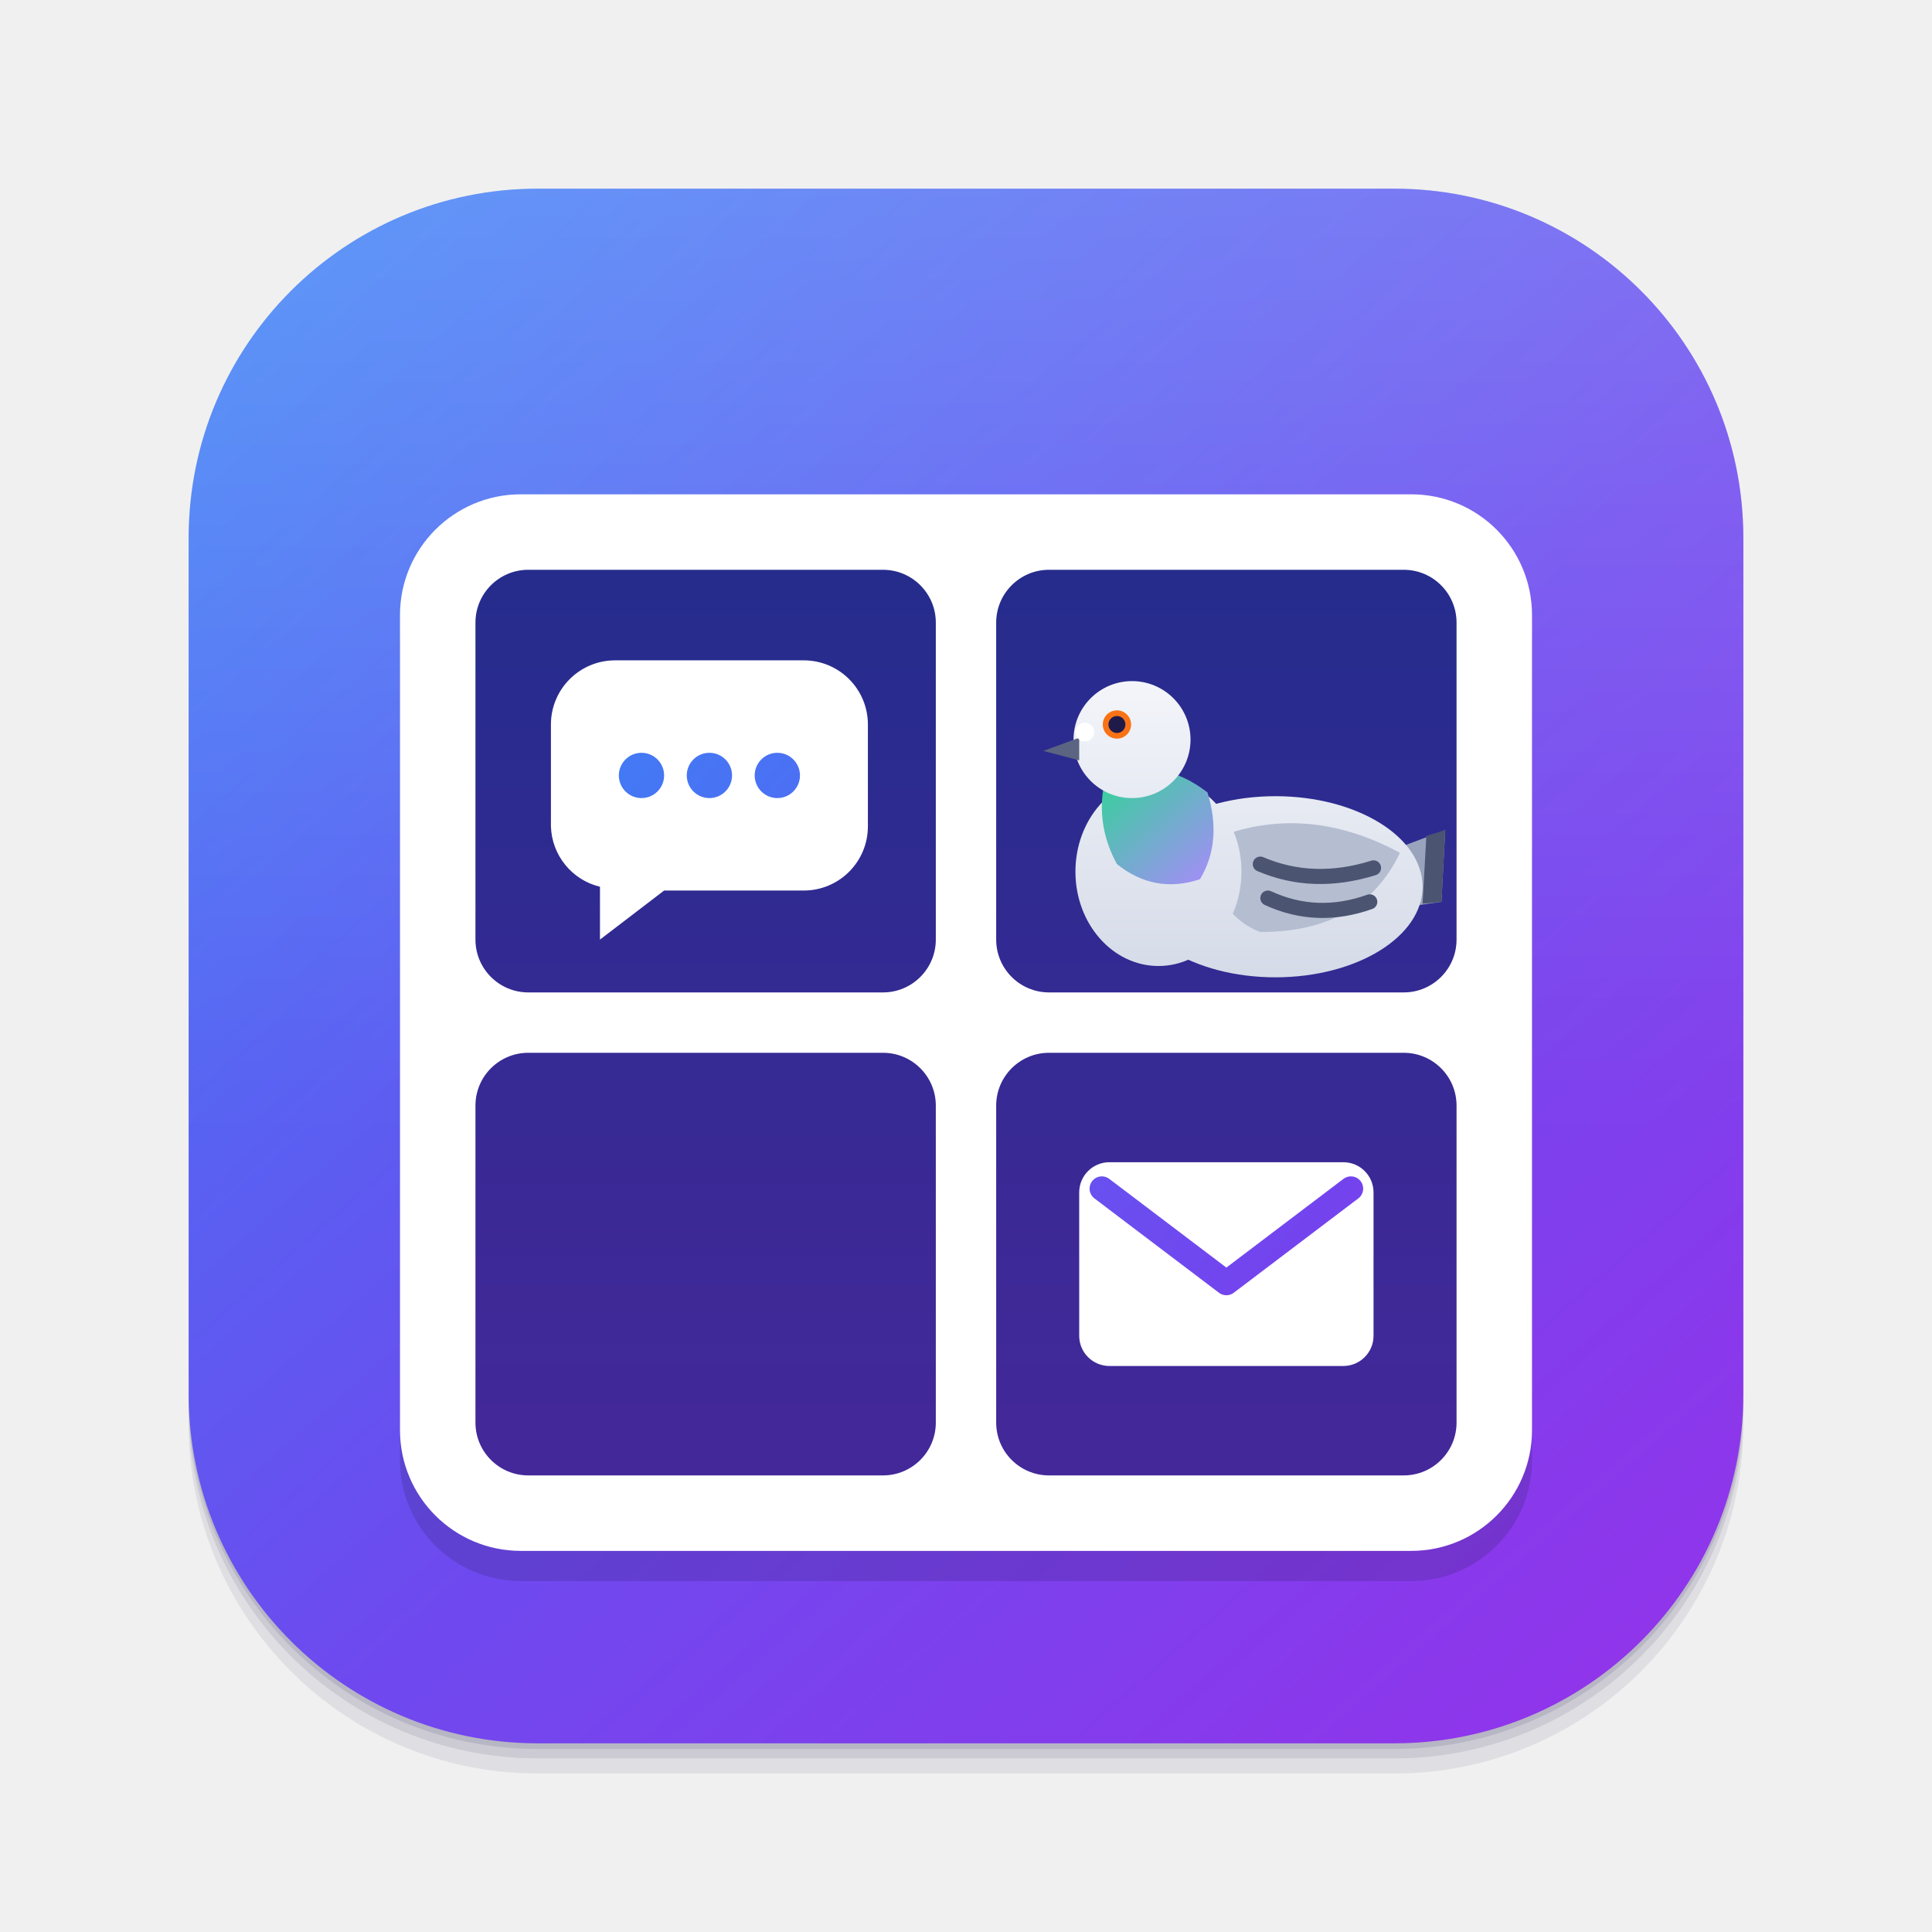
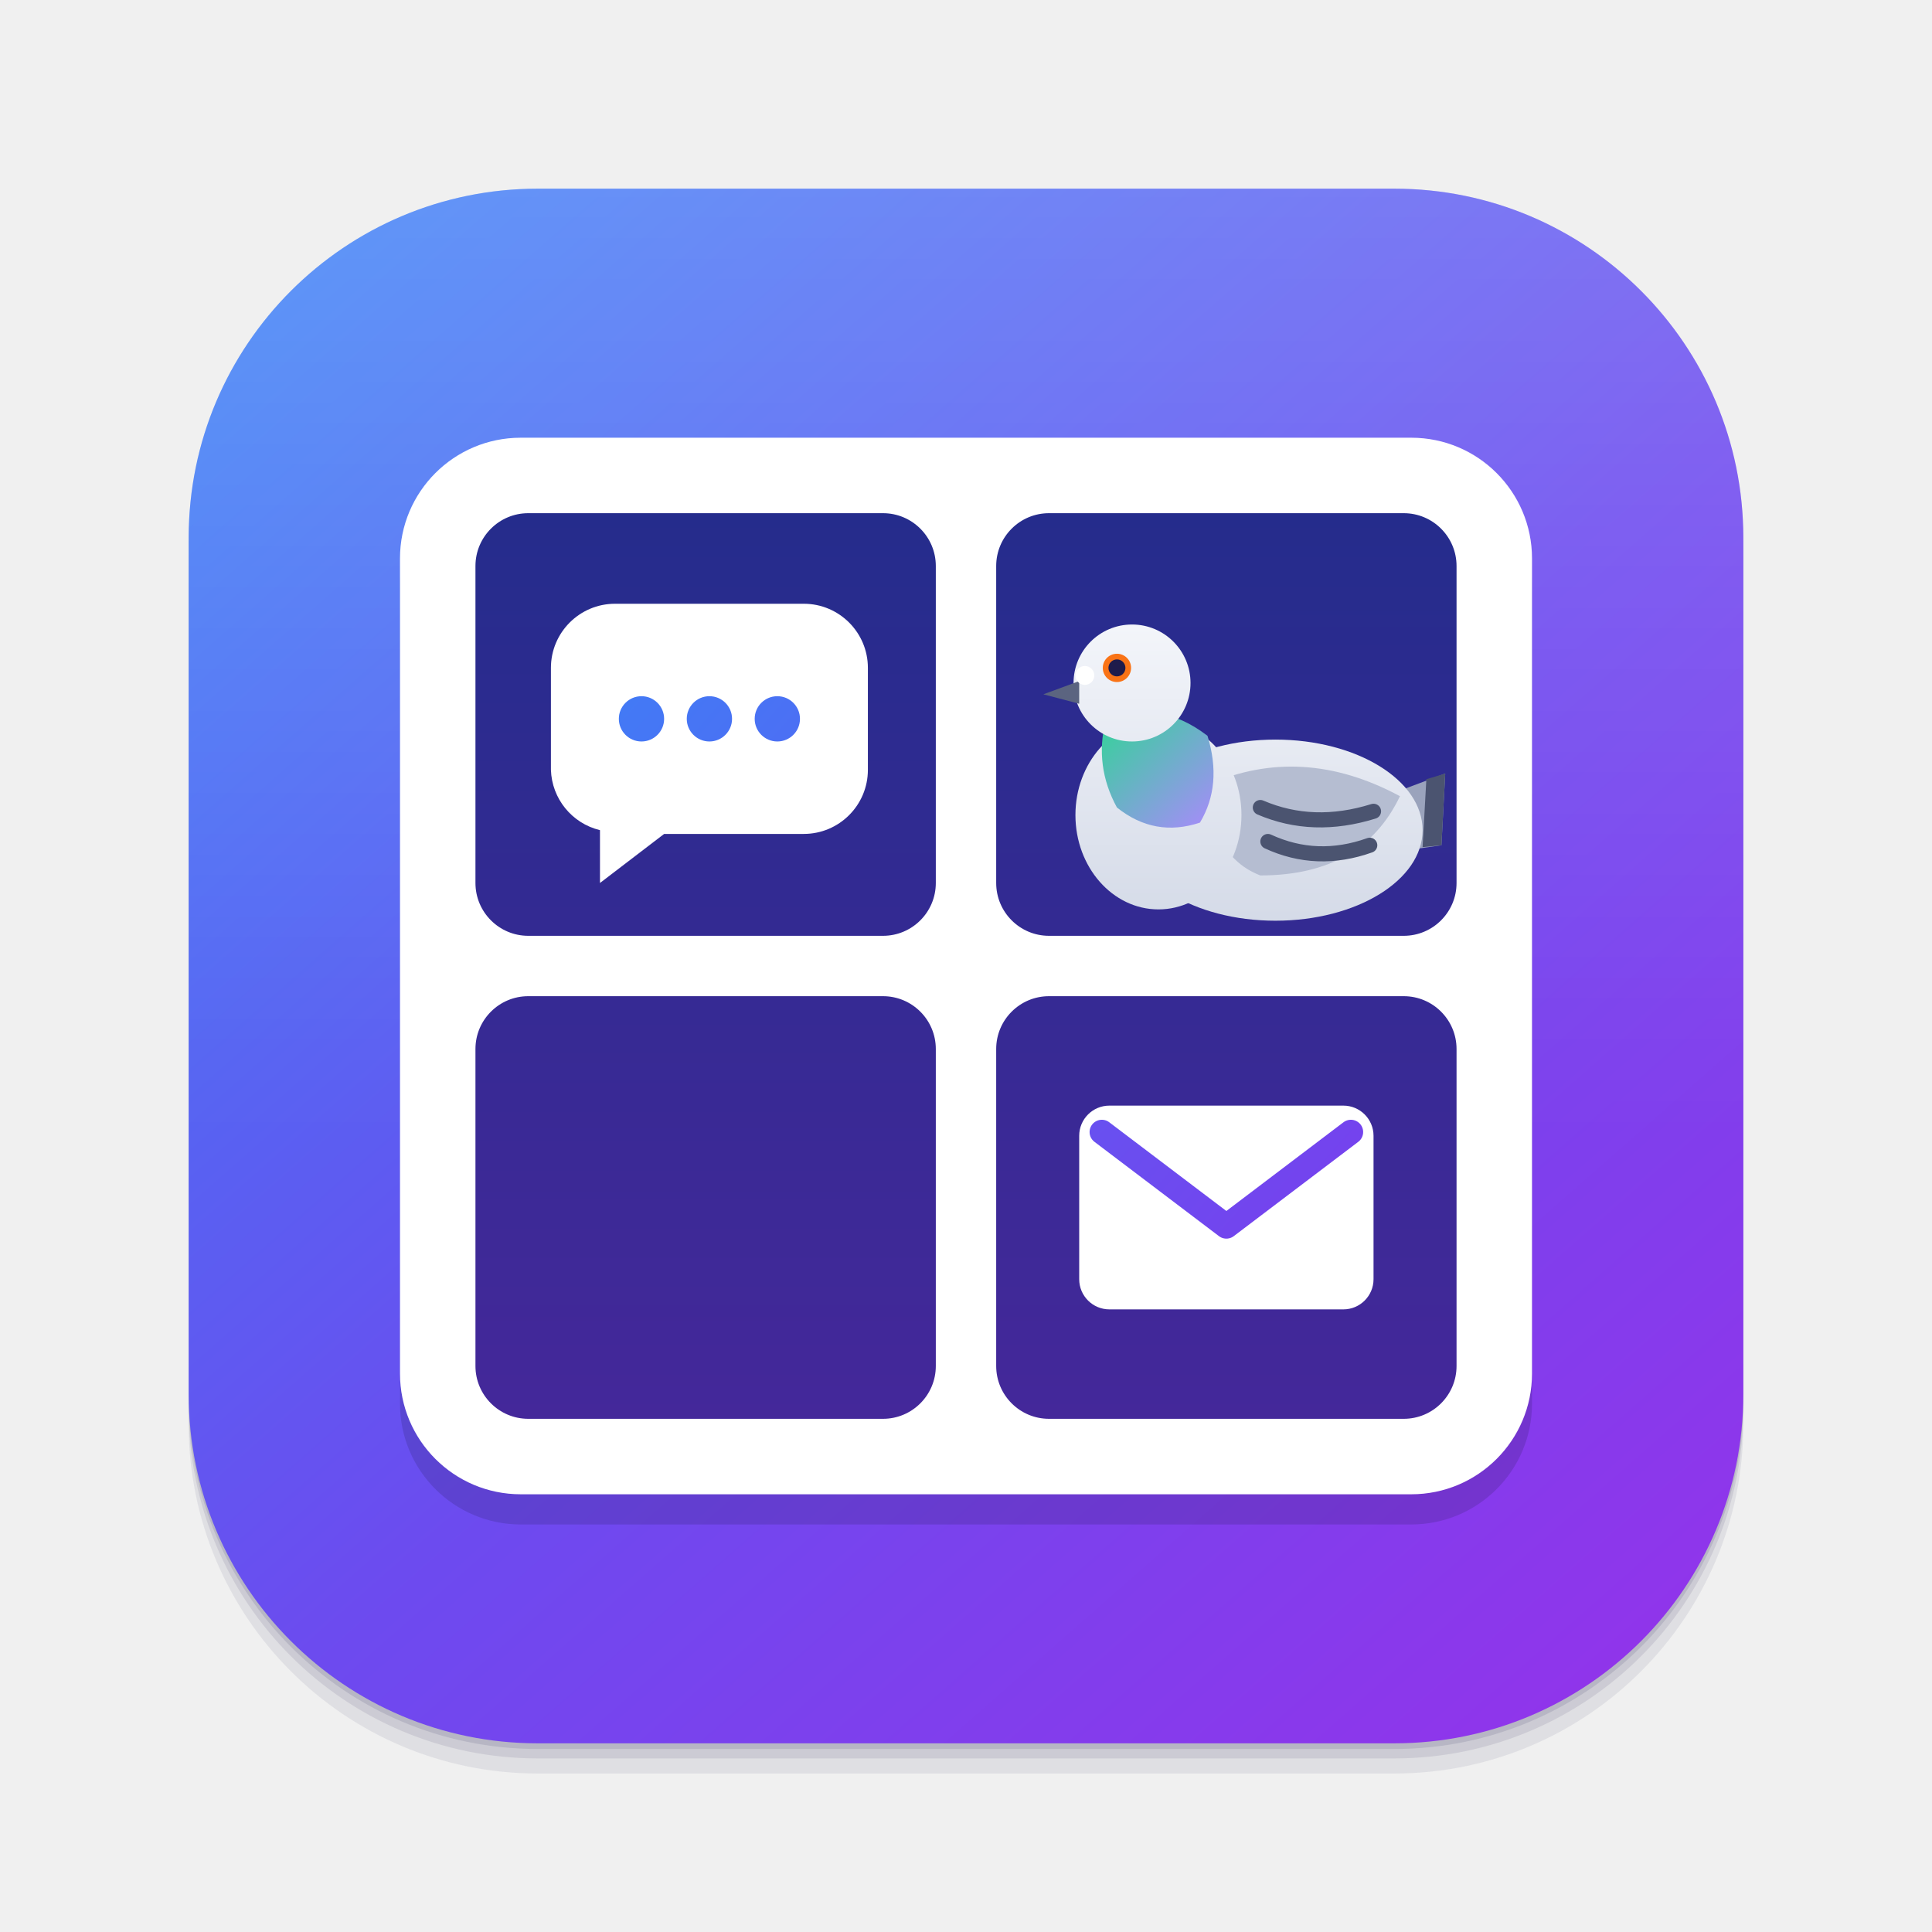
<svg xmlns="http://www.w3.org/2000/svg" width="1024" height="1024" viewBox="0 0 1024 1024">
  <defs>
    <linearGradient id="bg" x1="150" y1="100" x2="874" y2="924" gradientUnits="userSpaceOnUse">
      <stop offset="0" stop-color="#3B82F6" />
      <stop offset="0.55" stop-color="#6D4AEF" />
      <stop offset="1" stop-color="#9333EA" />
    </linearGradient>
    <linearGradient id="sheen" x1="512" y1="100" x2="512" y2="600" gradientUnits="userSpaceOnUse">
      <stop offset="0" stop-color="#FFFFFF" stop-opacity="0.18" />
      <stop offset="1" stop-color="#FFFFFF" stop-opacity="0" />
    </linearGradient>
-     <linearGradient id="hole" x1="0" y1="302" x2="0" y2="782" gradientUnits="userSpaceOnUse">
+     <linearGradient id="hole" x1="0" y1="272" x2="0" y2="752" gradientUnits="userSpaceOnUse">
      <stop offset="0" stop-color="#252C8C" />
      <stop offset="1" stop-color="#44289A" />
    </linearGradient>
-     <linearGradient id="accent" x1="290" y1="340" x2="730" y2="730" gradientUnits="userSpaceOnUse">
+     <linearGradient id="accent" x1="290" y1="310" x2="730" y2="700" gradientUnits="userSpaceOnUse">
      <stop offset="0" stop-color="#3B82F6" />
      <stop offset="1" stop-color="#7C3AED" />
    </linearGradient>
-     <linearGradient id="neck" x1="586" y1="410" x2="640" y2="470" gradientUnits="userSpaceOnUse">
+     <linearGradient id="neck" x1="586" y1="380" x2="640" y2="440" gradientUnits="userSpaceOnUse">
      <stop offset="0" stop-color="#34D399" />
      <stop offset="1" stop-color="#A78BFA" />
    </linearGradient>
-     <linearGradient id="feathers" x1="0" y1="362" x2="0" y2="516" gradientUnits="userSpaceOnUse">
+     <linearGradient id="feathers" x1="0" y1="332" x2="0" y2="486" gradientUnits="userSpaceOnUse">
      <stop offset="0" stop-color="#F3F5FA" />
      <stop offset="1" stop-color="#D5DBE8" />
    </linearGradient>
  </defs>
  <path fill="#1E1B4B" fill-opacity="0.08" d="M285 116H739A185 185 0 0 1 924 301V755A185 185 0 0 1 739 940H285A185 185 0 0 1 100 755V301A185 185 0 0 1 285 116Z" />
  <path fill="#1E1B4B" fill-opacity="0.10" d="M285 108H739A185 185 0 0 1 924 293V747A185 185 0 0 1 739 932H285A185 185 0 0 1 100 747V293A185 185 0 0 1 285 108Z" />
  <path fill="#1E1B4B" fill-opacity="0.12" d="M285 103H739A185 185 0 0 1 924 288V742A185 185 0 0 1 739 927H285A185 185 0 0 1 100 742V288A185 185 0 0 1 285 103Z" />
  <path fill="url(#bg)" d="M285 100H739A185 185 0 0 1 924 285V739A185 185 0 0 1 739 924H285A185 185 0 0 1 100 739V285A185 185 0 0 1 285 100Z" />
  <path fill="url(#sheen)" d="M285 100H739A185 185 0 0 1 924 285V739A185 185 0 0 1 739 924H285A185 185 0 0 1 100 739V285A185 185 0 0 1 285 100Z" />
-   <path fill="#1E1B4B" fill-opacity="0.18" d="M276 276H748A64 64 0 0 1 812 340V774A64 64 0 0 1 748 838H276A64 64 0 0 1 212 774V340A64 64 0 0 1 276 276Z" />
-   <path fill="#FFFFFF" d="M276 262H748A64 64 0 0 1 812 326V758A64 64 0 0 1 748 822H276A64 64 0 0 1 212 758V326A64 64 0 0 1 276 262Z" />
-   <path fill="url(#hole)" d="M280 302H468A28 28 0 0 1 496 330V498A28 28 0 0 1 468 526H280A28 28 0 0 1 252 498V330A28 28 0 0 1 280 302Z" />
-   <path fill="url(#hole)" d="M556 302H744A28 28 0 0 1 772 330V498A28 28 0 0 1 744 526H556A28 28 0 0 1 528 498V330A28 28 0 0 1 556 302Z" />
-   <path fill="url(#hole)" d="M280 558H468A28 28 0 0 1 496 586V754A28 28 0 0 1 468 782H280A28 28 0 0 1 252 754V586A28 28 0 0 1 280 558Z" />
-   <path fill="url(#hole)" d="M556 558H744A28 28 0 0 1 772 586V754A28 28 0 0 1 744 782H556A28 28 0 0 1 528 754V586A28 28 0 0 1 556 558Z" />
-   <path fill="#FFFFFF" d="M326 350H426A34 34 0 0 1 460 384V438A34 34 0 0 1 426 472H352L318 498V470A34 34 0 0 1 292 438V384A34 34 0 0 1 326 350Z" />
-   <circle cx="340" cy="411" r="12" fill="url(#accent)" />
-   <circle cx="376" cy="411" r="12" fill="url(#accent)" />
-   <circle cx="412" cy="411" r="12" fill="url(#accent)" />
-   <path fill="#9AA3BC" d="M734 452L766 440L764 478L736 482Z" />
-   <path fill="#4B5470" d="M756 443L766 440L764 478L754 479Z" />
-   <ellipse cx="676" cy="470" rx="78" ry="48" fill="url(#feathers)" />
-   <path fill="#B5BDD1" d="M640 446Q690 424 742 452Q722 494 668 494Q642 484 640 446Z" />
-   <path fill="none" stroke="#4B5470" stroke-width="8" stroke-linecap="round" d="M668 458Q696 470 728 460" />
-   <path fill="none" stroke="#4B5470" stroke-width="8" stroke-linecap="round" d="M672 476Q698 488 726 478" />
-   <ellipse cx="614" cy="462" rx="44" ry="50" fill="url(#feathers)" />
-   <path fill="url(#neck)" d="M586 412Q614 400 640 420Q648 446 636 466Q612 474 592 458Q580 436 586 412Z" />
-   <circle cx="600" cy="392" r="31" fill="url(#feathers)" />
-   <path fill="#5B6480" d="M572 391L553 398L572 403Z" />
-   <circle cx="575" cy="388" r="5" fill="#FFFFFF" />
-   <circle cx="592" cy="384" r="7.5" fill="#F97316" />
-   <circle cx="592" cy="384" r="4.5" fill="#1E1B4B" />
-   <path fill="#FFFFFF" d="M588 616H712A16 16 0 0 1 728 632V708A16 16 0 0 1 712 724H588A16 16 0 0 1 572 708V632A16 16 0 0 1 588 616Z" />
-   <path fill="none" stroke="url(#accent)" stroke-width="13" stroke-linejoin="round" stroke-linecap="round" d="M584 630L650 680L716 630" />
+   <path fill="#1E1B4B" fill-opacity="0.18" d="M276 246H748A64 64 0 0 1 812 310V744A64 64 0 0 1 748 808H276A64 64 0 0 1 212 744V310A64 64 0 0 1 276 246Z" />
+   <path fill="#FFFFFF" d="M276 232H748A64 64 0 0 1 812 296V728A64 64 0 0 1 748 792H276A64 64 0 0 1 212 728V296A64 64 0 0 1 276 232Z" />
+   <path fill="url(#hole)" d="M280 272H468A28 28 0 0 1 496 300V468A28 28 0 0 1 468 496H280A28 28 0 0 1 252 468V300A28 28 0 0 1 280 272Z" />
+   <path fill="url(#hole)" d="M556 272H744A28 28 0 0 1 772 300V468A28 28 0 0 1 744 496H556A28 28 0 0 1 528 468V300A28 28 0 0 1 556 272Z" />
+   <path fill="url(#hole)" d="M280 528H468A28 28 0 0 1 496 556V724A28 28 0 0 1 468 752H280A28 28 0 0 1 252 724V556A28 28 0 0 1 280 528Z" />
+   <path fill="url(#hole)" d="M556 528H744A28 28 0 0 1 772 556V724A28 28 0 0 1 744 752H556A28 28 0 0 1 528 724V556A28 28 0 0 1 556 528Z" />
+   <path fill="#FFFFFF" d="M326 320H426A34 34 0 0 1 460 354V408A34 34 0 0 1 426 442H352L318 468V440A34 34 0 0 1 292 408V354A34 34 0 0 1 326 320Z" />
+   <circle cx="340" cy="381" r="12" fill="url(#accent)" />
+   <circle cx="376" cy="381" r="12" fill="url(#accent)" />
+   <circle cx="412" cy="381" r="12" fill="url(#accent)" />
+   <path fill="#9AA3BC" d="M734 422L766 410L764 448L736 452Z" />
+   <path fill="#4B5470" d="M756 413L766 410L764 448L754 449Z" />
+   <ellipse cx="676" cy="440" rx="78" ry="48" fill="url(#feathers)" />
+   <path fill="#B5BDD1" d="M640 416Q690 394 742 422Q722 464 668 464Q642 454 640 416Z" />
+   <path fill="none" stroke="#4B5470" stroke-width="8" stroke-linecap="round" d="M668 428Q696 440 728 430" />
+   <path fill="none" stroke="#4B5470" stroke-width="8" stroke-linecap="round" d="M672 446Q698 458 726 448" />
+   <ellipse cx="614" cy="432" rx="44" ry="50" fill="url(#feathers)" />
+   <path fill="url(#neck)" d="M586 382Q614 370 640 390Q648 416 636 436Q612 444 592 428Q580 406 586 382Z" />
+   <circle cx="600" cy="362" r="31" fill="url(#feathers)" />
+   <path fill="#5B6480" d="M572 361L553 368L572 373Z" />
+   <circle cx="575" cy="358" r="5" fill="#FFFFFF" />
+   <circle cx="592" cy="354" r="7.5" fill="#F97316" />
+   <circle cx="592" cy="354" r="4.5" fill="#1E1B4B" />
+   <path fill="#FFFFFF" d="M588 586H712A16 16 0 0 1 728 602V678A16 16 0 0 1 712 694H588A16 16 0 0 1 572 678V602A16 16 0 0 1 588 586Z" />
+   <path fill="none" stroke="url(#accent)" stroke-width="13" stroke-linejoin="round" stroke-linecap="round" d="M584 600L650 650L716 600" />
</svg>
